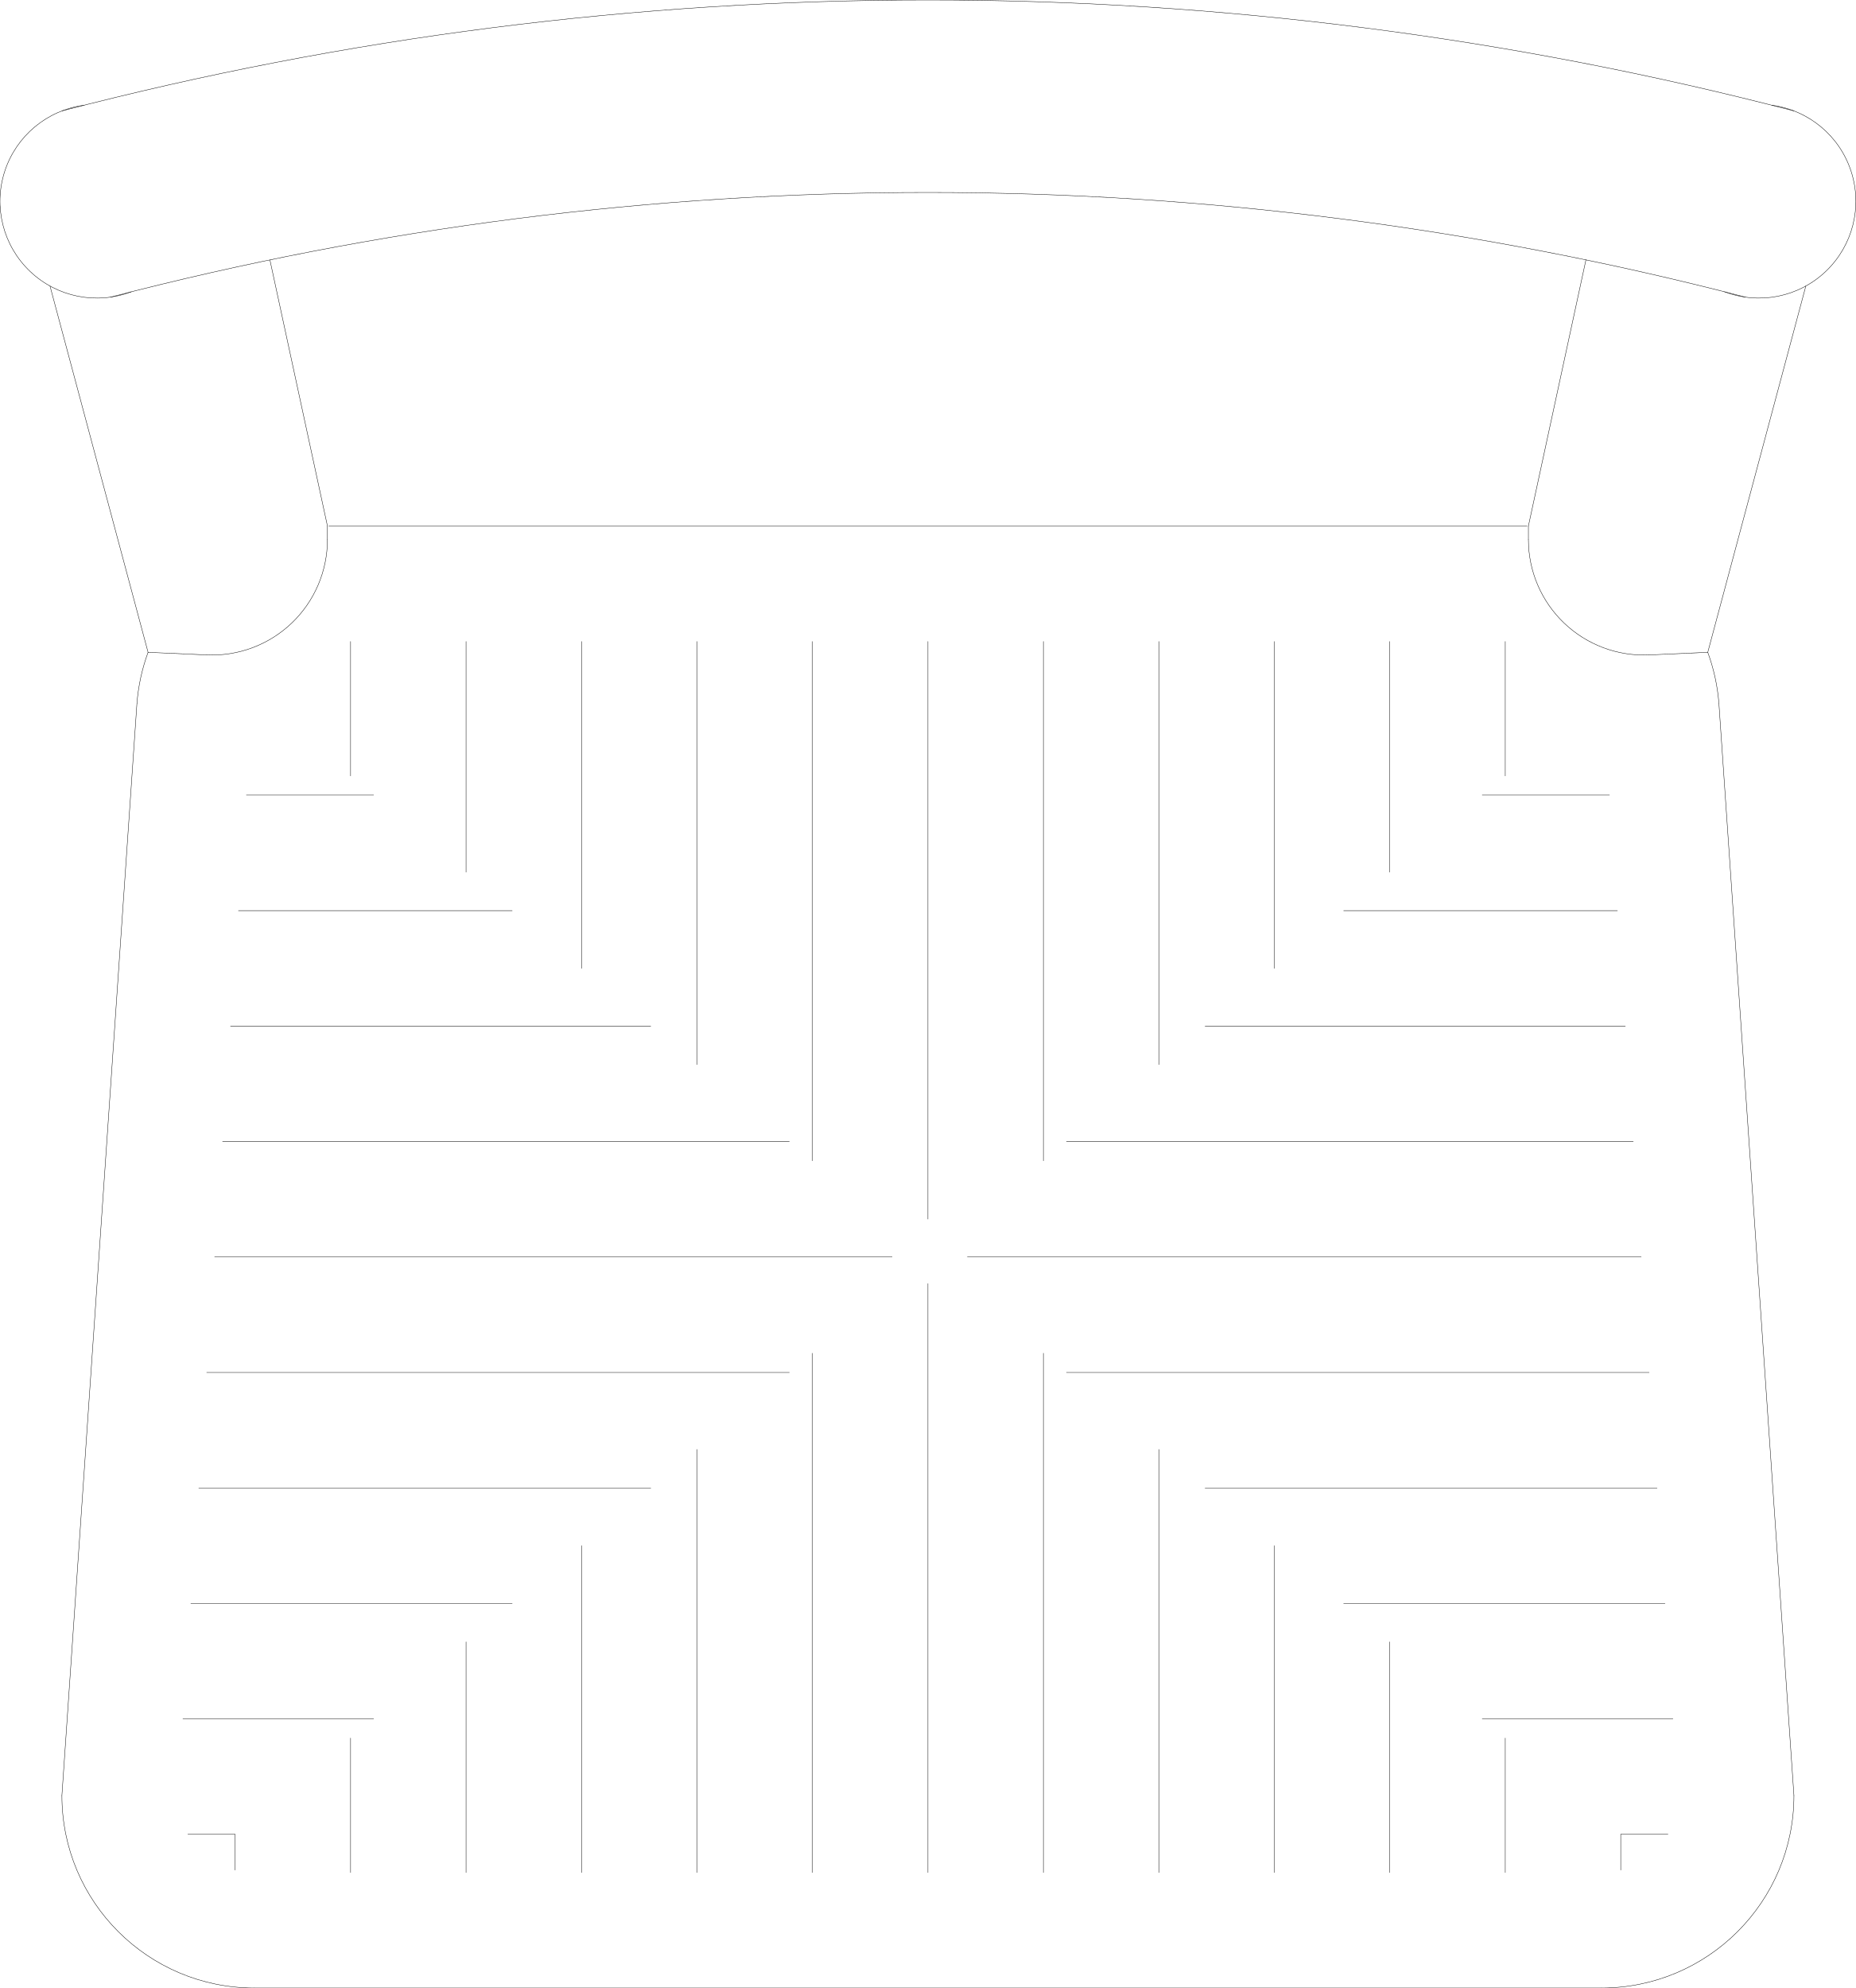
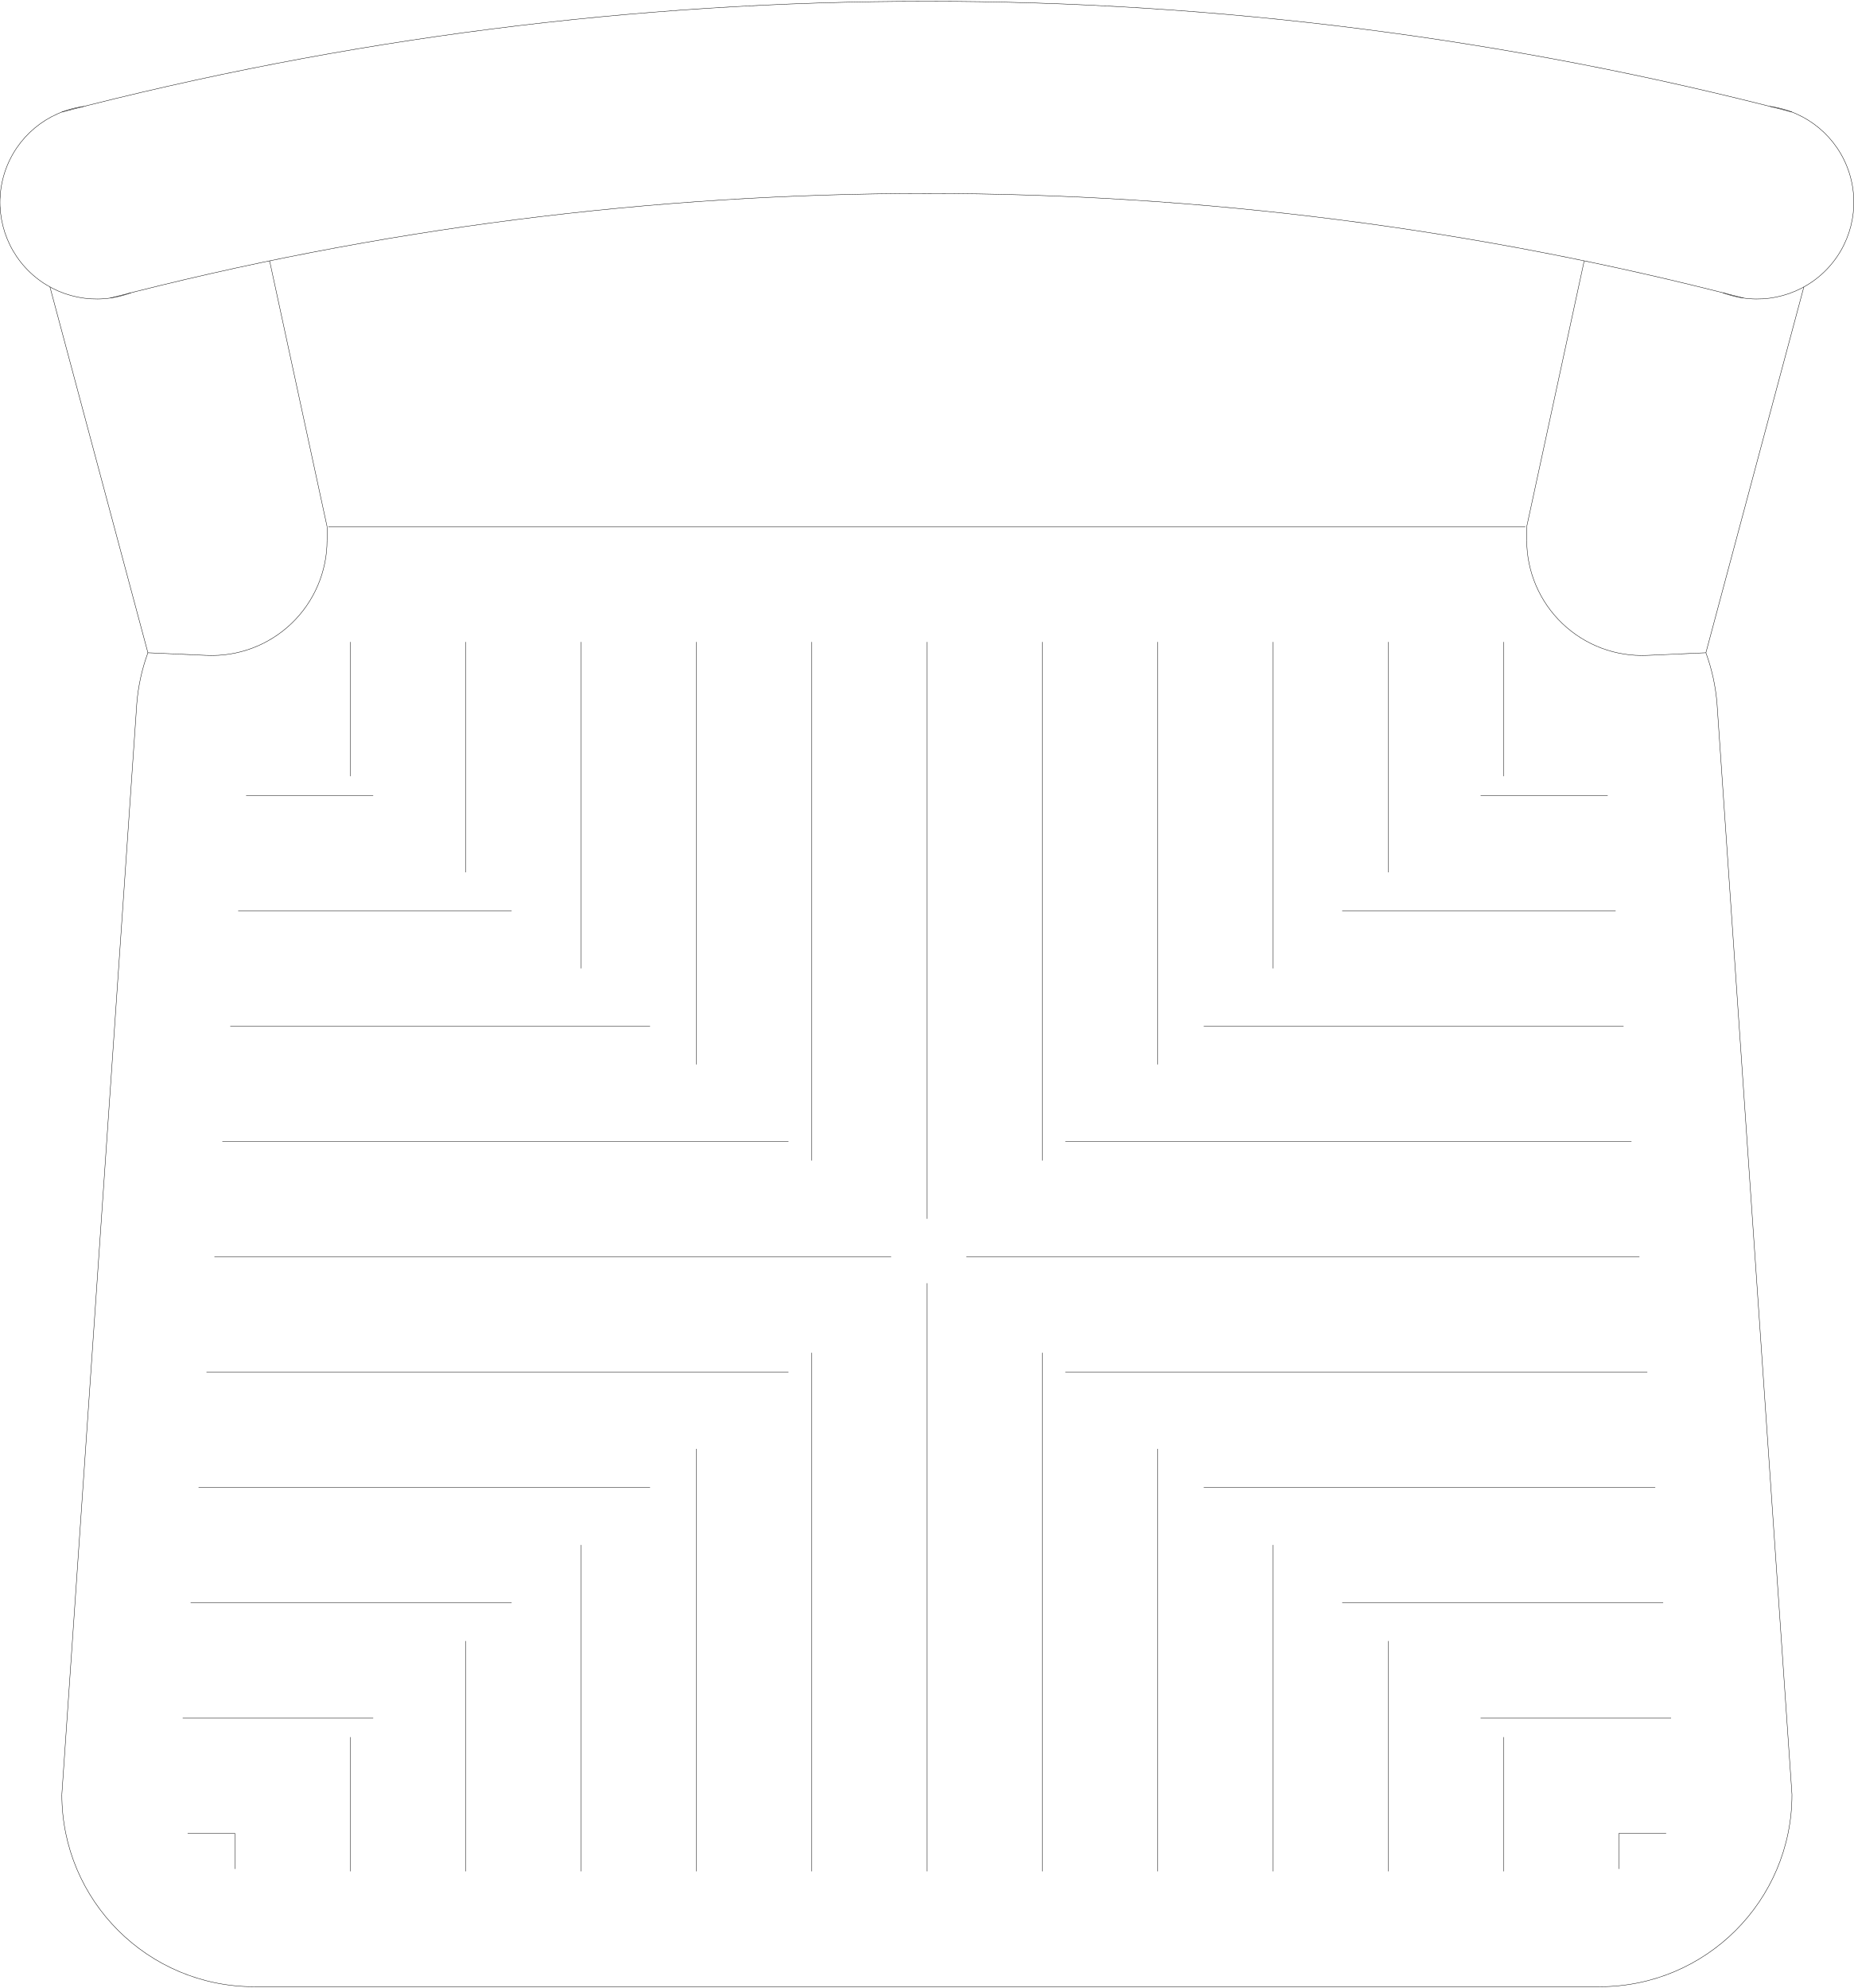
- <svg xmlns="http://www.w3.org/2000/svg" width="482.167mm" height="516.506mm" viewBox="2.042 -518.608 482.167 516.506" version="1.1" style="stroke-linecap:round;stroke-linejoin:round;fill:none">
-   <g transform="scale(1,-1)">
-     <g id="auto-fill" class="auto-fill" data-auto-fill="true" fill="none" stroke="none">
-       <path d="         M23.852,491.263         A25.165,25.165 0 1,1 36.132,442.794         A842.82,842.82 0 0,0 455.525,441.405         A25.165,25.165 0 1,1 462.399,491.263         A892.82,892.82 0 0,1 23.852,491.263         Z       " />
-       <path d="         M15.032,444.299         L40.512,349.131         L55.77,348.448         A30,30 0 0,1 87.113,378.418         L87.113,381.942         L72.167,451.087         L36.132,442.794         A25.165,25.165 0 0,0 23.852,491.263         Z       " />
-       <path d="         M471.219,444.299         L445.739,349.131         L430.481,348.448         A30,30 0 0,0 399.138,378.418         L399.138,381.942         L414.084,451.087         L450.119,442.794         A25.165,25.165 0 0,1 462.399,491.263         Z       " />
-       <path d="         M68.126,2.102         L418.126,2.102         A50,50 0 0,1 468.126,52.102         L448.631,335.89         A50,50 0 0,1 445.739,349.131         L430.481,348.448         A30,30 0 0,0 399.138,378.418         L399.138,381.942         L87.113,381.942         L87.113,378.418         A30,30 0 0,0 55.77,348.448         L40.512,349.131         A50,50 0 0,1 37.62,335.89         L18.126,52.102         A50,50 0 0,1 68.126,2.102         Z       " />
+ <svg xmlns="http://www.w3.org/2000/svg" width="482mm" height="517mm" viewBox="2.042 -518.608 482.167 516.506" version="1.1">
+   <g fill="none" transform="scale(1 -1)">
+     <g id="auto-fill" stroke="none" class="auto-fill" data-auto-fill="true">
+       <path d="M23.852 491.263a25.165 25.165 0 1 1 12.28-48.469 842.8 842.8 0 0 0 419.393-1.389 25.165 25.165 0 1 1 6.874 49.858 892.8 892.8 0 0 1-438.547 0" />
+       <path d="m15.032 444.3 25.48-95.169 15.258-.683a30 30 0 0 1 31.343 29.97v3.524l-14.946 69.145-36.035-8.293a25.165 25.165 0 0 0-12.28 48.469Z" />
+       <path d="m471.22 444.3-25.481-95.169-15.258-.683a30 30 0 0 0-31.343 29.97v3.524l14.946 69.145 36.035-8.293a25.165 25.165 0 0 1 12.28 48.469Z" />
+       <path d="M68.126 2.102h350a50 50 0 0 1 50 50L448.63 335.89a50 50 0 0 1-2.892 13.241l-15.258-.683a30 30 0 0 0-31.343 29.97v3.524H87.113v-3.524a30 30 0 0 0-31.343-29.97l-15.258.683a50 50 0 0 1-2.892-13.241L18.127 52.102a50 50 0 0 1 50-50" />
    </g>
-     <g fill="none">
-       <path d="M303.126,32.102 L303.126,142.028" style="stroke:#000000;stroke-width:0.1;" />
-       <path d="M273.126,32.102 L273.126,167.024" style="stroke:#000000;stroke-width:0.1;" />
-       <path d="M213.126,32.102 L213.126,167.024" style="stroke:#000000;stroke-width:0.1;" />
-       <path d="M183.126,32.102 L183.126,142.028" style="stroke:#000000;stroke-width:0.1;" />
-       <path d="M243.126,32.102 L243.126,185.118" style="stroke:#000000;stroke-width:0.1;" />
-       <path d="M448.631,335.89 L468.126,52.102" style="stroke:#000000;stroke-width:0.1;" />
-       <path d="M363.126,32.102 L363.126,92.033" style="stroke:#000000;stroke-width:0.1;" />
-       <path d="M333.126,32.102 L333.126,117.03" style="stroke:#000000;stroke-width:0.1;" />
-       <path d="M37.62,335.89 L18.126,52.102" style="stroke:#000000;stroke-width:0.1;" />
-       <path d="M153.126,32.102 L153.126,117.03" style="stroke:#000000;stroke-width:0.1;" />
-       <path d="M123.126,32.102 L123.126,92.033" style="stroke:#000000;stroke-width:0.1;" />
-       <path d="M171.117,132.022 L53.686,132.022" style="stroke:#000000;stroke-width:0.1;" />
-       <path d="M207.121,162.022 L55.747,162.022" style="stroke:#000000;stroke-width:0.1;" />
-       <path d="M207.121,222.022 L59.869,222.022" style="stroke:#000000;stroke-width:0.1;" />
-       <path d="M171.117,252.022 L61.93,252.022" style="stroke:#000000;stroke-width:0.1;" />
-       <path d="M233.82,192.022 L57.808,192.022" style="stroke:#000000;stroke-width:0.1;" />
-       <path d="M468.126,489.792 A892.82,892.82 0 0,1 18.126,489.792" style="stroke:#000000;stroke-width:0.1;" />
-       <path d="M455.525,441.405 A842.82,842.82 0 0,1 30.726,441.405" style="stroke:#000000;stroke-width:0.1;" />
-       <path d="M398.787,381.942 L87.464,381.942" style="stroke:#000000;stroke-width:0.1;" />
-       <path d="M183.126,242.016 L183.126,351.942" style="stroke:#000000;stroke-width:0.1;" />
-       <path d="M213.126,217.019 L213.126,351.942" style="stroke:#000000;stroke-width:0.1;" />
-       <path d="M273.126,217.019 L273.126,351.942" style="stroke:#000000;stroke-width:0.1;" />
-       <path d="M303.126,242.016 L303.126,351.942" style="stroke:#000000;stroke-width:0.1;" />
-       <path d="M243.126,201.869 L243.126,351.942" style="stroke:#000000;stroke-width:0.1;" />
-       <path d="M450.119,442.794 A25.165,25.165 0 1,1 462.399,491.263" style="stroke:#000000;stroke-width:0.1;" />
-       <path d="M448.631,335.89 A50,50 0 0,1 445.739,349.131" style="stroke:#000000;stroke-width:0.1;" />
-       <path d="M399.138,378.418 A30,30 0 0,1 430.481,348.448" style="stroke:#000000;stroke-width:0.1;" />
-       <path d="M445.739,349.131 L430.481,348.448" style="stroke:#000000;stroke-width:0.1;" />
-       <path d="M399.138,378.418 L399.138,381.942" style="stroke:#000000;stroke-width:0.1;" />
-       <path d="M471.219,444.299 L445.739,349.131" style="stroke:#000000;stroke-width:0.1;" />
-       <path d="M399.138,381.942 L414.084,451.087" style="stroke:#000000;stroke-width:0.1;" />
-       <path d="M333.126,267.013 L333.126,351.942" style="stroke:#000000;stroke-width:0.1;" />
-       <path d="M363.126,292.01 L363.126,351.942" style="stroke:#000000;stroke-width:0.1;" />
-       <path d="M393.126,317.007 L393.126,351.942" style="stroke:#000000;stroke-width:0.1;" />
-       <path d="M420.2,312.022 L387.143,312.022" style="stroke:#000000;stroke-width:0.1;" />
-       <path d="M422.26,282.022 L351.138,282.022" style="stroke:#000000;stroke-width:0.1;" />
-       <path d="M434.626,102.022 L351.138,102.022" style="stroke:#000000;stroke-width:0.1;" />
-       <path d="M426.382,222.022 L279.13,222.022" style="stroke:#000000;stroke-width:0.1;" />
-       <path d="M424.321,252.022 L315.134,252.022" style="stroke:#000000;stroke-width:0.1;" />
-       <path d="M430.504,162.022 L279.13,162.022" style="stroke:#000000;stroke-width:0.1;" />
-       <path d="M432.565,132.022 L315.134,132.022" style="stroke:#000000;stroke-width:0.1;" />
-       <path d="M253.381,192.022 L428.443,192.022" style="stroke:#000000;stroke-width:0.1;" />
-       <path d="M23.852,491.263 A25.165,25.165 0 1,1 36.132,442.794" style="stroke:#000000;stroke-width:0.1;" />
-       <path d="M87.113,381.942 L72.167,451.087" style="stroke:#000000;stroke-width:0.1;" />
-       <path d="M87.113,378.418 L87.113,381.942" style="stroke:#000000;stroke-width:0.1;" />
-       <path d="M40.512,349.131 L55.77,348.448" style="stroke:#000000;stroke-width:0.1;" />
-       <path d="M55.77,348.448 A30,30 0 0,1 87.113,378.418" style="stroke:#000000;stroke-width:0.1;" />
-       <path d="M40.512,349.131 A50,50 0 0,1 37.62,335.89" style="stroke:#000000;stroke-width:0.1;" />
-       <path d="M15.032,444.299 L40.512,349.131" style="stroke:#000000;stroke-width:0.1;" />
-       <path d="M135.113,102.022 L51.626,102.022" style="stroke:#000000;stroke-width:0.1;" />
-       <path d="M135.113,282.022 L63.991,282.022" style="stroke:#000000;stroke-width:0.1;" />
-       <path d="M99.109,312.022 L66.052,312.022" style="stroke:#000000;stroke-width:0.1;" />
-       <path d="M93.126,317.007 L93.126,351.942" style="stroke:#000000;stroke-width:0.1;" />
-       <path d="M123.126,292.01 L123.126,351.942" style="stroke:#000000;stroke-width:0.1;" />
-       <path d="M153.126,267.013 L153.126,351.942" style="stroke:#000000;stroke-width:0.1;" />
-       <path d="M68.126,2.102 L418.126,2.102" style="stroke:#000000;stroke-width:0.1;" />
-       <path d="M418.126,2.102 A50,50 0 0,1 468.126,52.102" style="stroke:#000000;stroke-width:0.1;" />
-       <path d="M436.686,72.022 L387.143,72.022" style="stroke:#000000;stroke-width:0.1;" />
-       <path d="M435.4,42.022 L423.147,42.022" style="stroke:#000000;stroke-width:0.1;" />
-       <path d="M423.126,32.737 L423.126,42.039" style="stroke:#000000;stroke-width:0.1;" />
-       <path d="M393.126,32.102 L393.126,67.036" style="stroke:#000000;stroke-width:0.1;" />
-       <path d="M18.126,52.102 A50,50 0 0,1 68.126,2.102" style="stroke:#000000;stroke-width:0.1;" />
-       <path d="M63.104,42.022 L50.852,42.022" style="stroke:#000000;stroke-width:0.1;" />
-       <path d="M99.109,72.022 L49.565,72.022" style="stroke:#000000;stroke-width:0.1;" />
-       <path d="M93.126,32.102 L93.126,67.036" style="stroke:#000000;stroke-width:0.1;" />
-       <path d="M63.126,32.737 L63.126,42.039" style="stroke:#000000;stroke-width:0.1;" />
-     </g>
+     <path d="M303.126 32.102v109.926" style="stroke:#000;stroke-width:.1" />
+     <path d="M273.126 32.102v134.923" style="stroke:#000;stroke-width:.1" />
+     <path d="M213.126 32.102v134.923" style="stroke:#000;stroke-width:.1" />
+     <path d="M183.126 32.102v109.926" style="stroke:#000;stroke-width:.1" />
+     <path d="M243.126 32.102v153.016" style="stroke:#000;stroke-width:.1" />
+     <path d="m448.63 335.89 19.496-283.788" style="stroke:#000;stroke-width:.1" />
+     <path d="M363.126 32.102v59.931" style="stroke:#000;stroke-width:.1" />
+     <path d="M333.126 32.102v84.928" style="stroke:#000;stroke-width:.1" />
+     <path d="M37.62 335.89 18.127 52.102" style="stroke:#000;stroke-width:.1" />
+     <path d="M153.126 32.102v84.928" style="stroke:#000;stroke-width:.1" />
+     <path d="M123.126 32.102v59.931" style="stroke:#000;stroke-width:.1" />
+     <path d="M171.117 132.022H53.687" style="stroke:#000;stroke-width:.1" />
+     <path d="M207.121 162.022H55.747" style="stroke:#000;stroke-width:.1" />
+     <path d="M207.121 222.022H59.87" style="stroke:#000;stroke-width:.1" />
+     <path d="M171.117 252.022H61.93" style="stroke:#000;stroke-width:.1" />
+     <path d="M233.82 192.022H57.808" style="stroke:#000;stroke-width:.1" />
+     <path d="M468.126 489.792a892.8 892.8 0 0 1-450 0" style="stroke:#000;stroke-width:.1" />
+     <path d="M455.525 441.405a842.8 842.8 0 0 1-424.799 0" style="stroke:#000;stroke-width:.1" />
+     <path d="M398.787 381.942H87.464" style="stroke:#000;stroke-width:.1" />
+     <path d="M183.126 242.016v109.926" style="stroke:#000;stroke-width:.1" />
+     <path d="M213.126 217.019v134.923" style="stroke:#000;stroke-width:.1" />
+     <path d="M273.126 217.019v134.923" style="stroke:#000;stroke-width:.1" />
+     <path d="M303.126 242.016v109.926" style="stroke:#000;stroke-width:.1" />
+     <path d="M243.126 201.869v150.073" style="stroke:#000;stroke-width:.1" />
+     <path d="M450.12 442.794a25.165 25.165 0 1 1 12.28 48.469" style="stroke:#000;stroke-width:.1" />
+     <path d="M448.63 335.89a50 50 0 0 1-2.891 13.241" style="stroke:#000;stroke-width:.1" />
+     <path d="M399.138 378.418a30 30 0 0 1 31.343-29.97" style="stroke:#000;stroke-width:.1" />
+     <path d="m445.739 349.131-15.258-.683" style="stroke:#000;stroke-width:.1" />
+     <path d="M399.138 378.418v3.524" style="stroke:#000;stroke-width:.1" />
+     <path d="m471.22 444.3-25.481-95.169" style="stroke:#000;stroke-width:.1" />
+     <path d="m399.138 381.942 14.946 69.145" style="stroke:#000;stroke-width:.1" />
+     <path d="M333.126 267.013v84.929" style="stroke:#000;stroke-width:.1" />
+     <path d="M363.126 292.01v59.932" style="stroke:#000;stroke-width:.1" />
+     <path d="M393.126 317.007v34.935" style="stroke:#000;stroke-width:.1" />
+     <path d="M420.2 312.022h-33.057" style="stroke:#000;stroke-width:.1" />
+     <path d="M422.26 282.022h-71.122" style="stroke:#000;stroke-width:.1" />
+     <path d="M434.626 102.022h-83.488" style="stroke:#000;stroke-width:.1" />
+     <path d="M426.382 222.022H279.13" style="stroke:#000;stroke-width:.1" />
+     <path d="M424.321 252.022H315.134" style="stroke:#000;stroke-width:.1" />
+     <path d="M430.504 162.022H279.13" style="stroke:#000;stroke-width:.1" />
+     <path d="M432.565 132.022h-117.43" style="stroke:#000;stroke-width:.1" />
+     <path d="M253.38 192.022h175.063" style="stroke:#000;stroke-width:.1" />
+     <path d="M23.852 491.263a25.165 25.165 0 1 1 12.28-48.469" style="stroke:#000;stroke-width:.1" />
+     <path d="m87.113 381.942-14.946 69.145" style="stroke:#000;stroke-width:.1" />
+     <path d="M87.113 378.418v3.524" style="stroke:#000;stroke-width:.1" />
+     <path d="m40.512 349.131 15.258-.683" style="stroke:#000;stroke-width:.1" />
+     <path d="M55.77 348.448a30 30 0 0 1 31.343 29.97" style="stroke:#000;stroke-width:.1" />
+     <path d="M40.512 349.131a50 50 0 0 1-2.892-13.241" style="stroke:#000;stroke-width:.1" />
+     <path d="m15.032 444.3 25.48-95.169" style="stroke:#000;stroke-width:.1" />
+     <path d="M135.113 102.022H51.626" style="stroke:#000;stroke-width:.1" />
+     <path d="M135.113 282.022H63.99" style="stroke:#000;stroke-width:.1" />
+     <path d="M99.109 312.022H66.052" style="stroke:#000;stroke-width:.1" />
+     <path d="M93.126 317.007v34.935" style="stroke:#000;stroke-width:.1" />
+     <path d="M123.126 292.01v59.932" style="stroke:#000;stroke-width:.1" />
+     <path d="M153.126 267.013v84.929" style="stroke:#000;stroke-width:.1" />
+     <path d="M68.126 2.102h350" style="stroke:#000;stroke-width:.1" />
+     <path d="M418.126 2.102a50 50 0 0 1 50 50" style="stroke:#000;stroke-width:.1" />
+     <path d="M436.686 72.022h-49.543" style="stroke:#000;stroke-width:.1" />
+     <path d="M435.4 42.022h-12.253" style="stroke:#000;stroke-width:.1" />
+     <path d="M423.126 32.737v9.302" style="stroke:#000;stroke-width:.1" />
+     <path d="M393.126 32.102v34.934" style="stroke:#000;stroke-width:.1" />
+     <path d="M18.126 52.102a50 50 0 0 1 50-50" style="stroke:#000;stroke-width:.1" />
+     <path d="M63.104 42.022H50.852" style="stroke:#000;stroke-width:.1" />
+     <path d="M99.109 72.022H49.565" style="stroke:#000;stroke-width:.1" />
+     <path d="M93.126 32.102v34.934" style="stroke:#000;stroke-width:.1" />
+     <path d="M63.126 32.737v9.302" style="stroke:#000;stroke-width:.1" />
  </g>
</svg>
